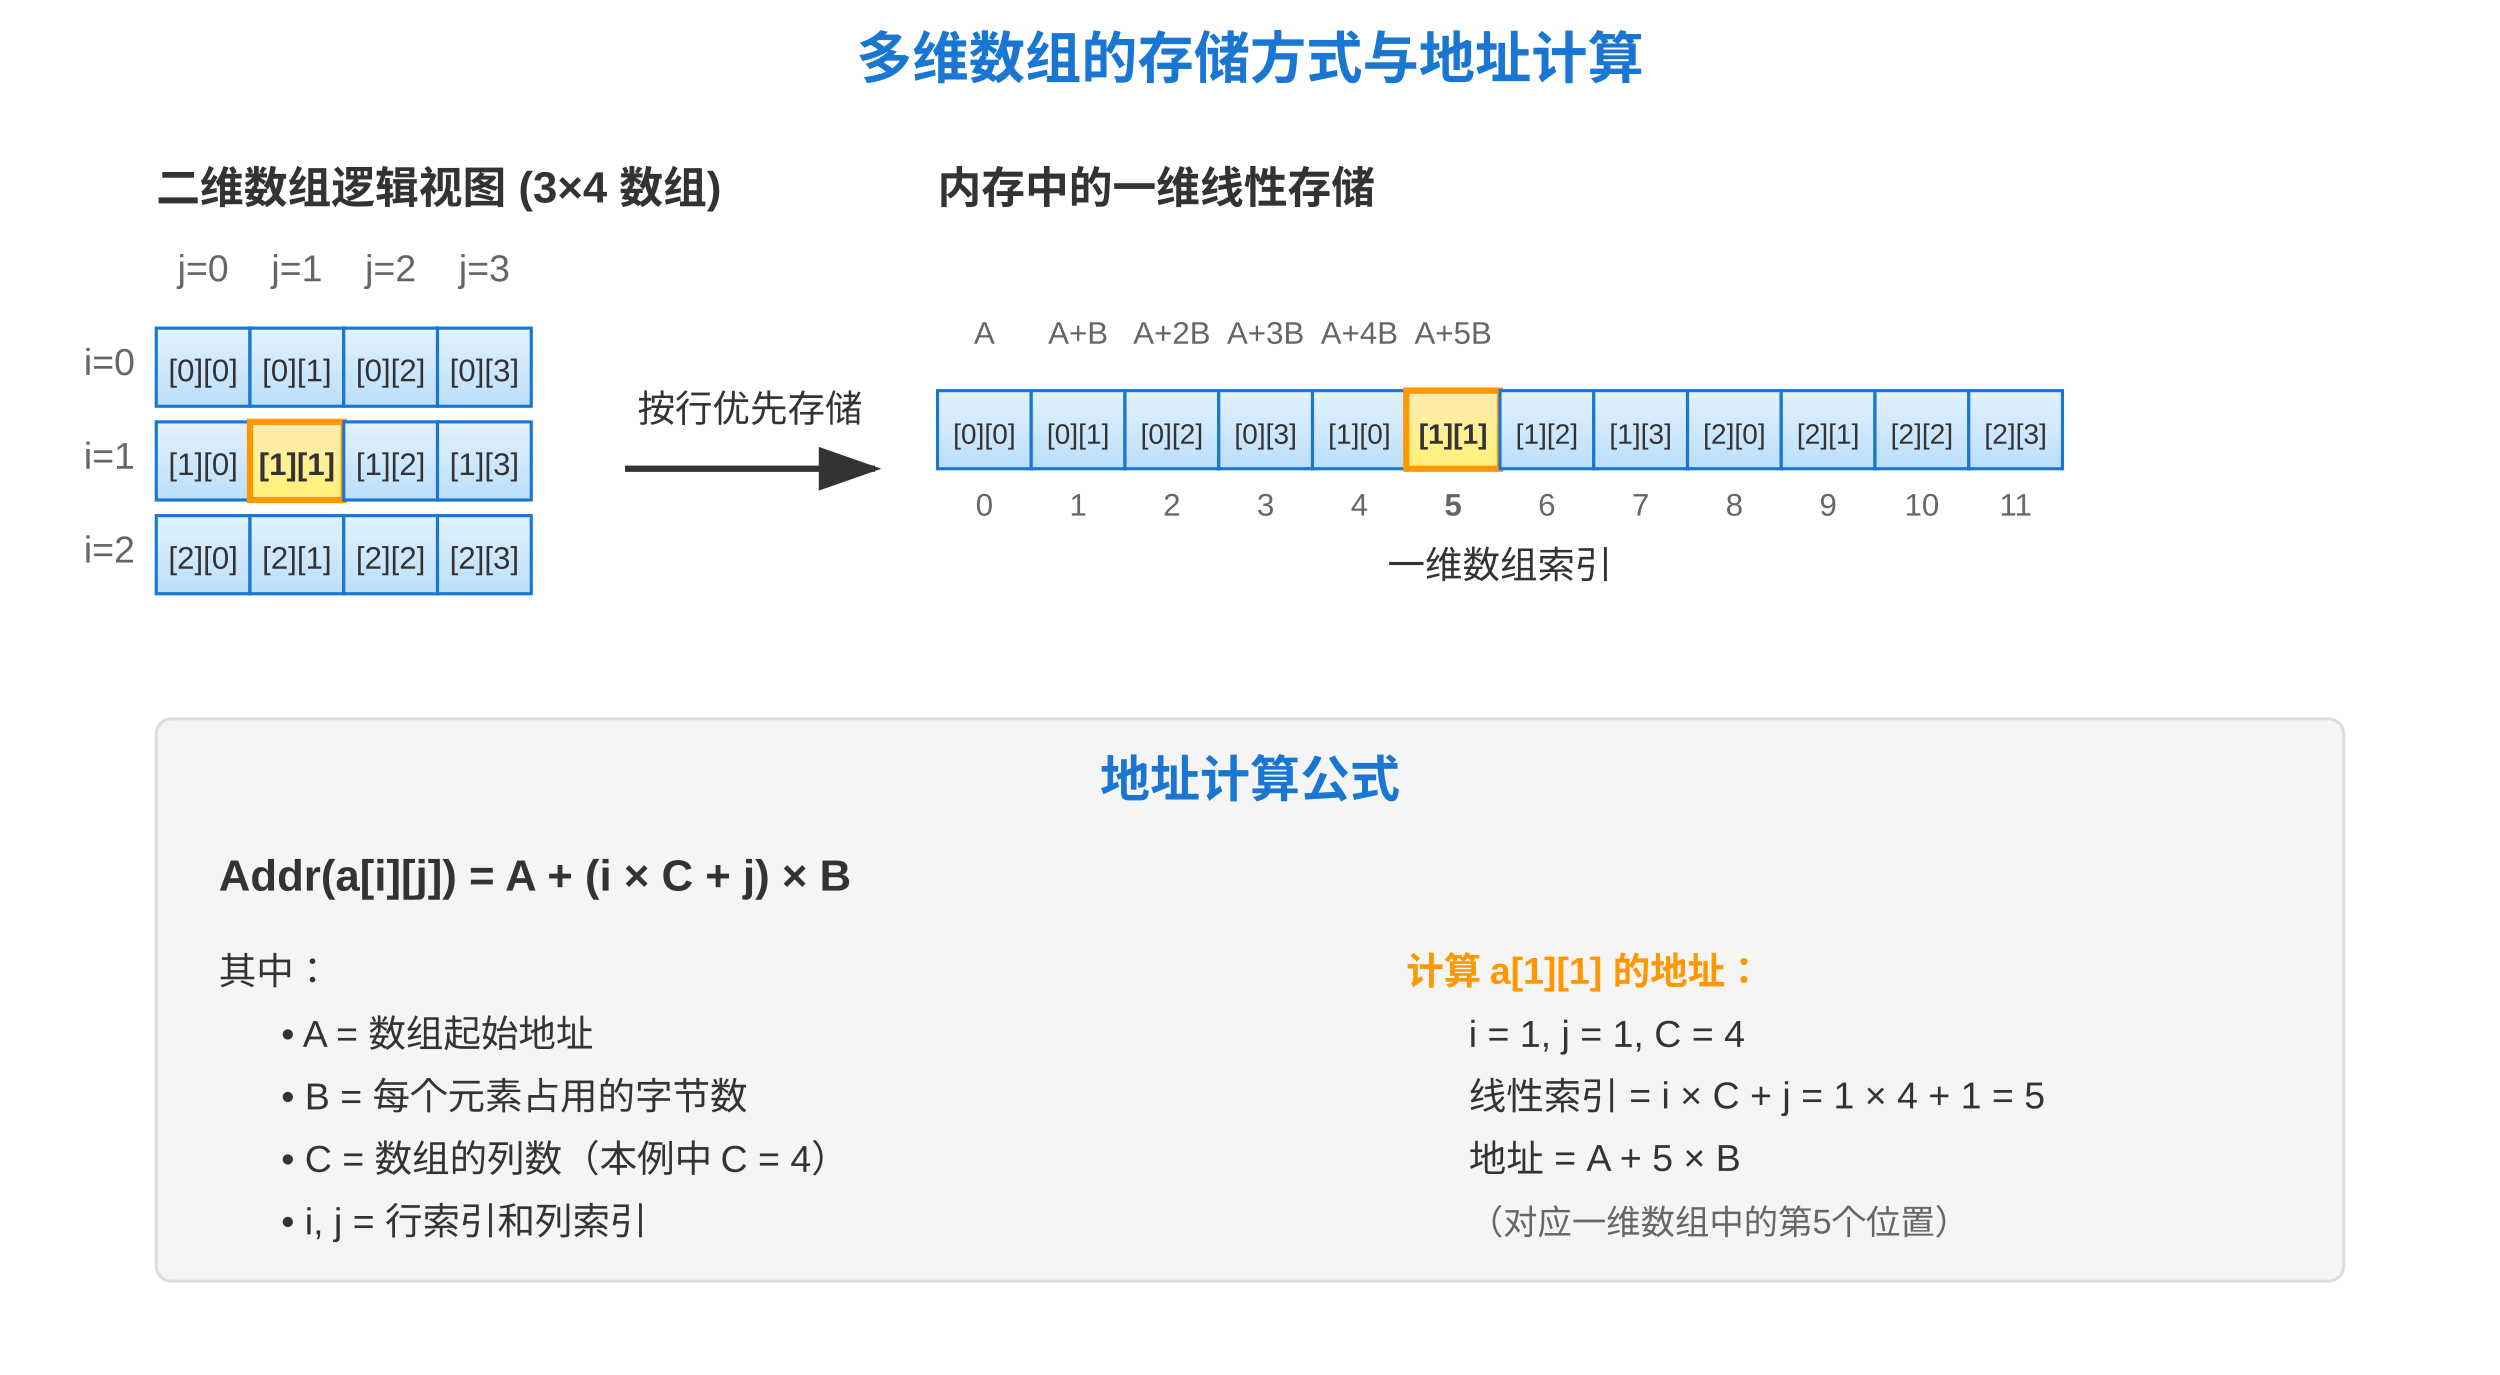
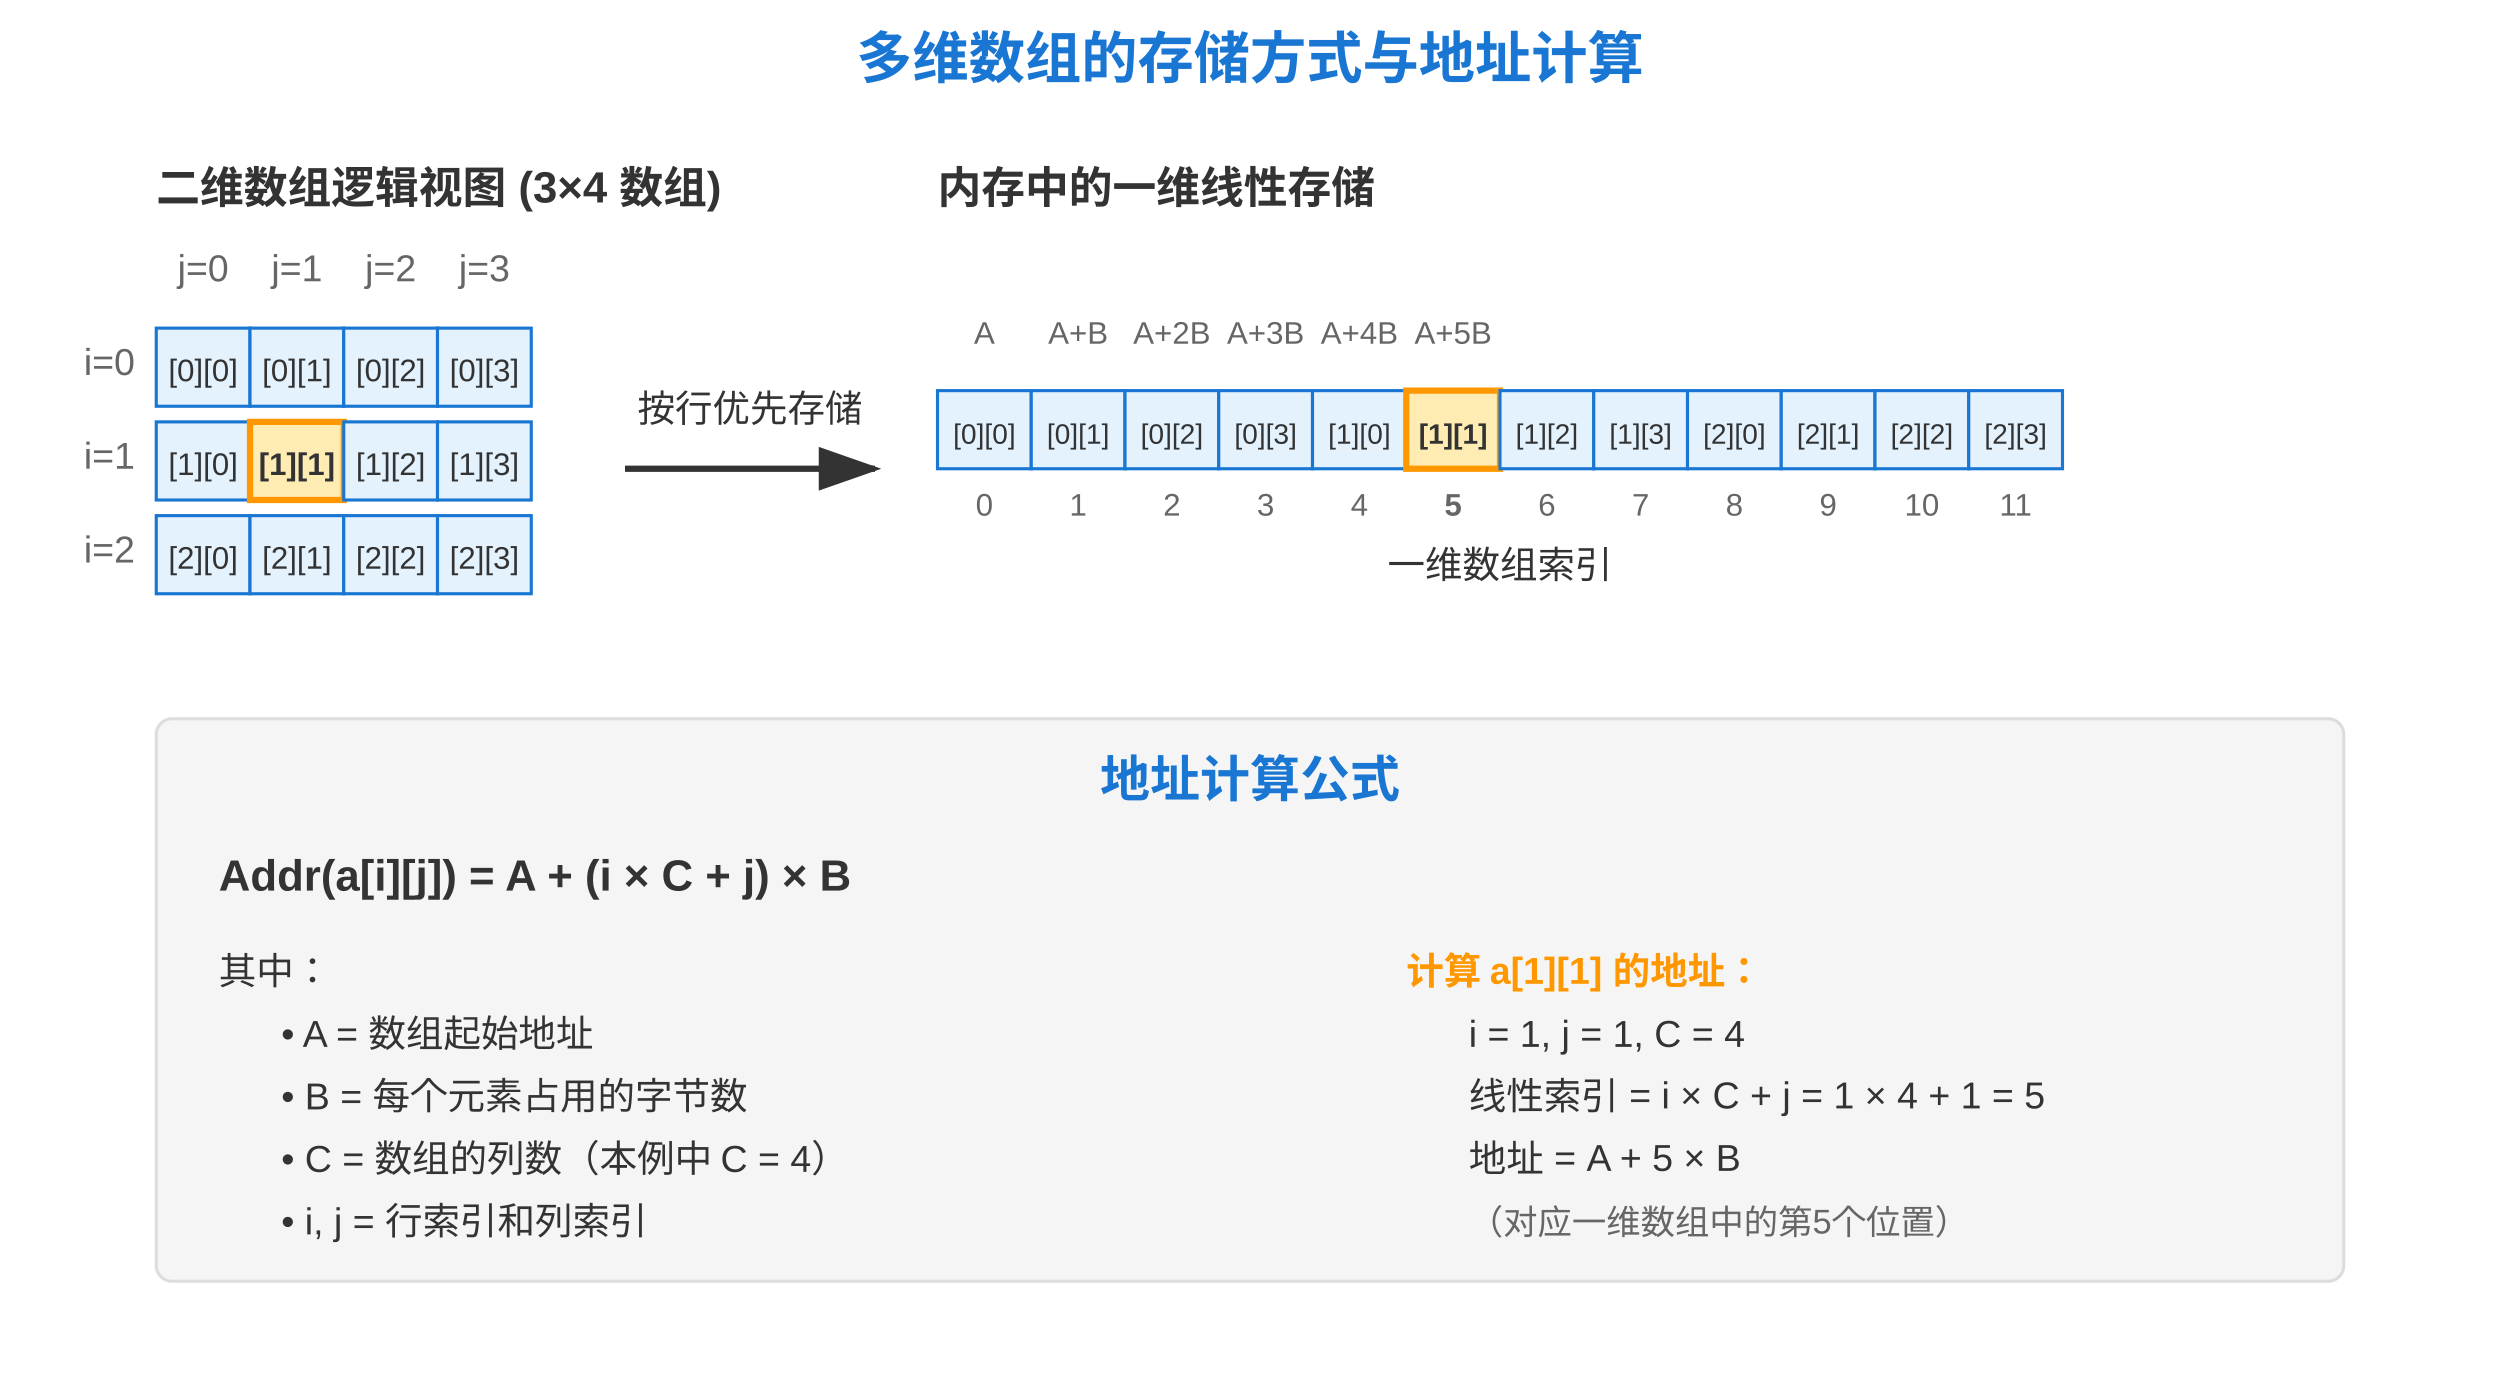
<svg xmlns="http://www.w3.org/2000/svg" viewBox="0 0 800 440">
  <defs>
    <marker id="arrowhead" markerHeight="7" markerWidth="10" orient="auto" refX="9" refY="3.5">
      <polygon fill="#333" points="0 0, 10 3.5, 0 7" />
    </marker>
-     <linearGradient id="memoryGradient" x1="0" x2="0" y1="0" y2="100%">
-       <stop offset="0" style="stop-color:#e3f2fd;stop-opacity:1" />
-       <stop offset="100%" style="stop-color:#bbdefb;stop-opacity:1" />
-     </linearGradient>
-     <linearGradient id="highlightGradient" x1="0" x2="0" y1="0" y2="100%">
-       <stop offset="0" style="stop-color:#ffecb3;stop-opacity:1" />
-       <stop offset="100%" style="stop-color:#fff176;stop-opacity:1" />
-     </linearGradient>
  </defs>
  <text fill="#1976d2" font-family="Arial, sans-serif" font-size="18" font-weight="bold" text-anchor="middle" x="400" y="25">多维数组的存储方式与地址计算</text>
  <text fill="#333" font-family="Arial, sans-serif" font-size="14" font-weight="bold" x="50" y="65">二维数组逻辑视图 (3×4 数组)</text>
  <g transform="translate(50, 75)">
    <text fill="#666" font-family="Arial, sans-serif" font-size="12" text-anchor="middle" x="-15" y="45">i=0</text>
    <text fill="#666" font-family="Arial, sans-serif" font-size="12" text-anchor="middle" x="-15" y="75">i=1</text>
    <text fill="#666" font-family="Arial, sans-serif" font-size="12" text-anchor="middle" x="-15" y="105">i=2</text>
    <text fill="#666" font-family="Arial, sans-serif" font-size="12" text-anchor="middle" x="15" y="15">j=0</text>
    <text fill="#666" font-family="Arial, sans-serif" font-size="12" text-anchor="middle" x="45" y="15">j=1</text>
    <text fill="#666" font-family="Arial, sans-serif" font-size="12" text-anchor="middle" x="75" y="15">j=2</text>
    <text fill="#666" font-family="Arial, sans-serif" font-size="12" text-anchor="middle" x="105" y="15">j=3</text>
-     <rect fill="url(#memoryGradient)" height="25" stroke="#1976d2" stroke-width="1" width="30" x="0" y="30" />
+     <rect fill="#e3f2fd" height="25" stroke="#1976d2" stroke-width="1" width="30" x="0" y="30" />
    <text fill="#333" font-family="Arial, sans-serif" font-size="10" text-anchor="middle" x="15" y="47">[0][0]</text>
-     <rect fill="url(#memoryGradient)" height="25" stroke="#1976d2" stroke-width="1" width="30" x="30" y="30" />
+     <rect fill="#e3f2fd" height="25" stroke="#1976d2" stroke-width="1" width="30" x="30" y="30" />
    <text fill="#333" font-family="Arial, sans-serif" font-size="10" text-anchor="middle" x="45" y="47">[0][1]</text>
-     <rect fill="url(#memoryGradient)" height="25" stroke="#1976d2" stroke-width="1" width="30" x="60" y="30" />
+     <rect fill="#e3f2fd" height="25" stroke="#1976d2" stroke-width="1" width="30" x="60" y="30" />
    <text fill="#333" font-family="Arial, sans-serif" font-size="10" text-anchor="middle" x="75" y="47">[0][2]</text>
-     <rect fill="url(#memoryGradient)" height="25" stroke="#1976d2" stroke-width="1" width="30" x="90" y="30" />
+     <rect fill="#e3f2fd" height="25" stroke="#1976d2" stroke-width="1" width="30" x="90" y="30" />
    <text fill="#333" font-family="Arial, sans-serif" font-size="10" text-anchor="middle" x="105" y="47">[0][3]</text>
-     <rect fill="url(#memoryGradient)" height="25" stroke="#1976d2" stroke-width="1" width="30" x="0" y="60" />
+     <rect fill="#e3f2fd" height="25" stroke="#1976d2" stroke-width="1" width="30" x="0" y="60" />
    <text fill="#333" font-family="Arial, sans-serif" font-size="10" text-anchor="middle" x="15" y="77">[1][0]</text>
-     <rect fill="url(#highlightGradient)" height="25" stroke="#ff9800" stroke-width="2" width="30" x="30" y="60" />
+     <rect fill="#ffecb3" height="25" stroke="#ff9800" stroke-width="2" width="30" x="30" y="60" />
    <text fill="#333" font-family="Arial, sans-serif" font-size="10" font-weight="bold" text-anchor="middle" x="45" y="77">[1][1]</text>
-     <rect fill="url(#memoryGradient)" height="25" stroke="#1976d2" stroke-width="1" width="30" x="60" y="60" />
+     <rect fill="#e3f2fd" height="25" stroke="#1976d2" stroke-width="1" width="30" x="60" y="60" />
    <text fill="#333" font-family="Arial, sans-serif" font-size="10" text-anchor="middle" x="75" y="77">[1][2]</text>
-     <rect fill="url(#memoryGradient)" height="25" stroke="#1976d2" stroke-width="1" width="30" x="90" y="60" />
+     <rect fill="#e3f2fd" height="25" stroke="#1976d2" stroke-width="1" width="30" x="90" y="60" />
    <text fill="#333" font-family="Arial, sans-serif" font-size="10" text-anchor="middle" x="105" y="77">[1][3]</text>
-     <rect fill="url(#memoryGradient)" height="25" stroke="#1976d2" stroke-width="1" width="30" x="0" y="90" />
+     <rect fill="#e3f2fd" height="25" stroke="#1976d2" stroke-width="1" width="30" x="0" y="90" />
    <text fill="#333" font-family="Arial, sans-serif" font-size="10" text-anchor="middle" x="15" y="107">[2][0]</text>
-     <rect fill="url(#memoryGradient)" height="25" stroke="#1976d2" stroke-width="1" width="30" x="30" y="90" />
+     <rect fill="#e3f2fd" height="25" stroke="#1976d2" stroke-width="1" width="30" x="30" y="90" />
    <text fill="#333" font-family="Arial, sans-serif" font-size="10" text-anchor="middle" x="45" y="107">[2][1]</text>
-     <rect fill="url(#memoryGradient)" height="25" stroke="#1976d2" stroke-width="1" width="30" x="60" y="90" />
+     <rect fill="#e3f2fd" height="25" stroke="#1976d2" stroke-width="1" width="30" x="60" y="90" />
    <text fill="#333" font-family="Arial, sans-serif" font-size="10" text-anchor="middle" x="75" y="107">[2][2]</text>
-     <rect fill="url(#memoryGradient)" height="25" stroke="#1976d2" stroke-width="1" width="30" x="90" y="90" />
+     <rect fill="#e3f2fd" height="25" stroke="#1976d2" stroke-width="1" width="30" x="90" y="90" />
    <text fill="#333" font-family="Arial, sans-serif" font-size="10" text-anchor="middle" x="105" y="107">[2][3]</text>
  </g>
  <line marker-end="url(#arrowhead)" stroke="#333" stroke-width="2" x1="200" x2="280" y1="150" y2="150" />
  <text fill="#333" font-family="Arial, sans-serif" font-size="12" text-anchor="middle" x="240" y="135">按行优先存储</text>
  <text fill="#333" font-family="Arial, sans-serif" font-size="14" font-weight="bold" x="300" y="65">内存中的一维线性存储</text>
  <g transform="translate(300, 80)">
    <text fill="#666" font-family="Arial, sans-serif" font-size="10" text-anchor="middle" x="15" y="30">A</text>
    <text fill="#666" font-family="Arial, sans-serif" font-size="10" text-anchor="middle" x="45" y="30">A+B</text>
    <text fill="#666" font-family="Arial, sans-serif" font-size="10" text-anchor="middle" x="75" y="30">A+2B</text>
    <text fill="#666" font-family="Arial, sans-serif" font-size="10" text-anchor="middle" x="105" y="30">A+3B</text>
    <text fill="#666" font-family="Arial, sans-serif" font-size="10" text-anchor="middle" x="135" y="30">A+4B</text>
    <text fill="#666" font-family="Arial, sans-serif" font-size="10" text-anchor="middle" x="165" y="30">A+5B</text>
-     <rect fill="url(#memoryGradient)" height="25" stroke="#1976d2" stroke-width="1" width="30" x="0" y="45" />
+     <rect fill="#e3f2fd" height="25" stroke="#1976d2" stroke-width="1" width="30" x="0" y="45" />
    <text fill="#333" font-family="Arial, sans-serif" font-size="9" text-anchor="middle" x="15" y="62">[0][0]</text>
-     <rect fill="url(#memoryGradient)" height="25" stroke="#1976d2" stroke-width="1" width="30" x="30" y="45" />
+     <rect fill="#e3f2fd" height="25" stroke="#1976d2" stroke-width="1" width="30" x="30" y="45" />
    <text fill="#333" font-family="Arial, sans-serif" font-size="9" text-anchor="middle" x="45" y="62">[0][1]</text>
-     <rect fill="url(#memoryGradient)" height="25" stroke="#1976d2" stroke-width="1" width="30" x="60" y="45" />
+     <rect fill="#e3f2fd" height="25" stroke="#1976d2" stroke-width="1" width="30" x="60" y="45" />
    <text fill="#333" font-family="Arial, sans-serif" font-size="9" text-anchor="middle" x="75" y="62">[0][2]</text>
-     <rect fill="url(#memoryGradient)" height="25" stroke="#1976d2" stroke-width="1" width="30" x="90" y="45" />
+     <rect fill="#e3f2fd" height="25" stroke="#1976d2" stroke-width="1" width="30" x="90" y="45" />
    <text fill="#333" font-family="Arial, sans-serif" font-size="9" text-anchor="middle" x="105" y="62">[0][3]</text>
-     <rect fill="url(#memoryGradient)" height="25" stroke="#1976d2" stroke-width="1" width="30" x="120" y="45" />
+     <rect fill="#e3f2fd" height="25" stroke="#1976d2" stroke-width="1" width="30" x="120" y="45" />
    <text fill="#333" font-family="Arial, sans-serif" font-size="9" text-anchor="middle" x="135" y="62">[1][0]</text>
-     <rect fill="url(#highlightGradient)" height="25" stroke="#ff9800" stroke-width="2" width="30" x="150" y="45" />
+     <rect fill="#ffecb3" height="25" stroke="#ff9800" stroke-width="2" width="30" x="150" y="45" />
    <text fill="#333" font-family="Arial, sans-serif" font-size="9" font-weight="bold" text-anchor="middle" x="165" y="62">[1][1]</text>
-     <rect fill="url(#memoryGradient)" height="25" stroke="#1976d2" stroke-width="1" width="30" x="180" y="45" />
+     <rect fill="#e3f2fd" height="25" stroke="#1976d2" stroke-width="1" width="30" x="180" y="45" />
    <text fill="#333" font-family="Arial, sans-serif" font-size="9" text-anchor="middle" x="195" y="62">[1][2]</text>
-     <rect fill="url(#memoryGradient)" height="25" stroke="#1976d2" stroke-width="1" width="30" x="210" y="45" />
+     <rect fill="#e3f2fd" height="25" stroke="#1976d2" stroke-width="1" width="30" x="210" y="45" />
    <text fill="#333" font-family="Arial, sans-serif" font-size="9" text-anchor="middle" x="225" y="62">[1][3]</text>
-     <rect fill="url(#memoryGradient)" height="25" stroke="#1976d2" stroke-width="1" width="30" x="240" y="45" />
+     <rect fill="#e3f2fd" height="25" stroke="#1976d2" stroke-width="1" width="30" x="240" y="45" />
    <text fill="#333" font-family="Arial, sans-serif" font-size="9" text-anchor="middle" x="255" y="62">[2][0]</text>
-     <rect fill="url(#memoryGradient)" height="25" stroke="#1976d2" stroke-width="1" width="30" x="270" y="45" />
+     <rect fill="#e3f2fd" height="25" stroke="#1976d2" stroke-width="1" width="30" x="270" y="45" />
    <text fill="#333" font-family="Arial, sans-serif" font-size="9" text-anchor="middle" x="285" y="62">[2][1]</text>
-     <rect fill="url(#memoryGradient)" height="25" stroke="#1976d2" stroke-width="1" width="30" x="300" y="45" />
+     <rect fill="#e3f2fd" height="25" stroke="#1976d2" stroke-width="1" width="30" x="300" y="45" />
    <text fill="#333" font-family="Arial, sans-serif" font-size="9" text-anchor="middle" x="315" y="62">[2][2]</text>
-     <rect fill="url(#memoryGradient)" height="25" stroke="#1976d2" stroke-width="1" width="30" x="330" y="45" />
+     <rect fill="#e3f2fd" height="25" stroke="#1976d2" stroke-width="1" width="30" x="330" y="45" />
    <text fill="#333" font-family="Arial, sans-serif" font-size="9" text-anchor="middle" x="345" y="62">[2][3]</text>
    <text fill="#666" font-family="Arial, sans-serif" font-size="10" text-anchor="middle" x="15" y="85">0</text>
    <text fill="#666" font-family="Arial, sans-serif" font-size="10" text-anchor="middle" x="45" y="85">1</text>
    <text fill="#666" font-family="Arial, sans-serif" font-size="10" text-anchor="middle" x="75" y="85">2</text>
    <text fill="#666" font-family="Arial, sans-serif" font-size="10" text-anchor="middle" x="105" y="85">3</text>
    <text fill="#666" font-family="Arial, sans-serif" font-size="10" text-anchor="middle" x="135" y="85">4</text>
    <text fill="#666" font-family="Arial, sans-serif" font-size="10" font-weight="bold" text-anchor="middle" x="165" y="85">5</text>
    <text fill="#666" font-family="Arial, sans-serif" font-size="10" text-anchor="middle" x="195" y="85">6</text>
    <text fill="#666" font-family="Arial, sans-serif" font-size="10" text-anchor="middle" x="225" y="85">7</text>
    <text fill="#666" font-family="Arial, sans-serif" font-size="10" text-anchor="middle" x="255" y="85">8</text>
    <text fill="#666" font-family="Arial, sans-serif" font-size="10" text-anchor="middle" x="285" y="85">9</text>
    <text fill="#666" font-family="Arial, sans-serif" font-size="10" text-anchor="middle" x="315" y="85">10</text>
    <text fill="#666" font-family="Arial, sans-serif" font-size="10" text-anchor="middle" x="345" y="85">11</text>
    <text fill="#333" font-family="Arial, sans-serif" font-size="12" text-anchor="middle" x="180" y="105">一维数组索引</text>
  </g>
  <rect fill="#f5f5f5" height="180" rx="5" stroke="#ddd" stroke-width="1" width="700" x="50" y="230" />
  <text fill="#1976d2" font-family="Arial, sans-serif" font-size="16" font-weight="bold" text-anchor="middle" x="400" y="255">地址计算公式</text>
  <text fill="#333" font-family="Arial, sans-serif" font-size="14" font-weight="bold" x="70" y="285">Addr(a[i][j]) = A + (i × C + j) × B</text>
  <text fill="#333" font-family="Arial, sans-serif" font-size="12" x="70" y="315">其中：</text>
  <text fill="#333" font-family="Arial, sans-serif" font-size="12" x="90" y="335">• A = 数组起始地址</text>
  <text fill="#333" font-family="Arial, sans-serif" font-size="12" x="90" y="355">• B = 每个元素占用的字节数</text>
  <text fill="#333" font-family="Arial, sans-serif" font-size="12" x="90" y="375">• C = 数组的列数（本例中 C = 4）</text>
  <text fill="#333" font-family="Arial, sans-serif" font-size="12" x="90" y="395">• i, j = 行索引和列索引</text>
  <text fill="#ff9800" font-family="Arial, sans-serif" font-size="12" font-weight="bold" x="450" y="315">计算 a[1][1] 的地址：</text>
  <text fill="#333" font-family="Arial, sans-serif" font-size="12" x="470" y="335">i = 1, j = 1, C = 4</text>
  <text fill="#333" font-family="Arial, sans-serif" font-size="12" x="470" y="355">线性索引 = i × C + j = 1 × 4 + 1 = 5</text>
  <text fill="#333" font-family="Arial, sans-serif" font-size="12" x="470" y="375">地址 = A + 5 × B</text>
  <text fill="#666" font-family="Arial, sans-serif" font-size="11" x="470" y="395">（对应一维数组中的第5个位置）</text>
</svg>
